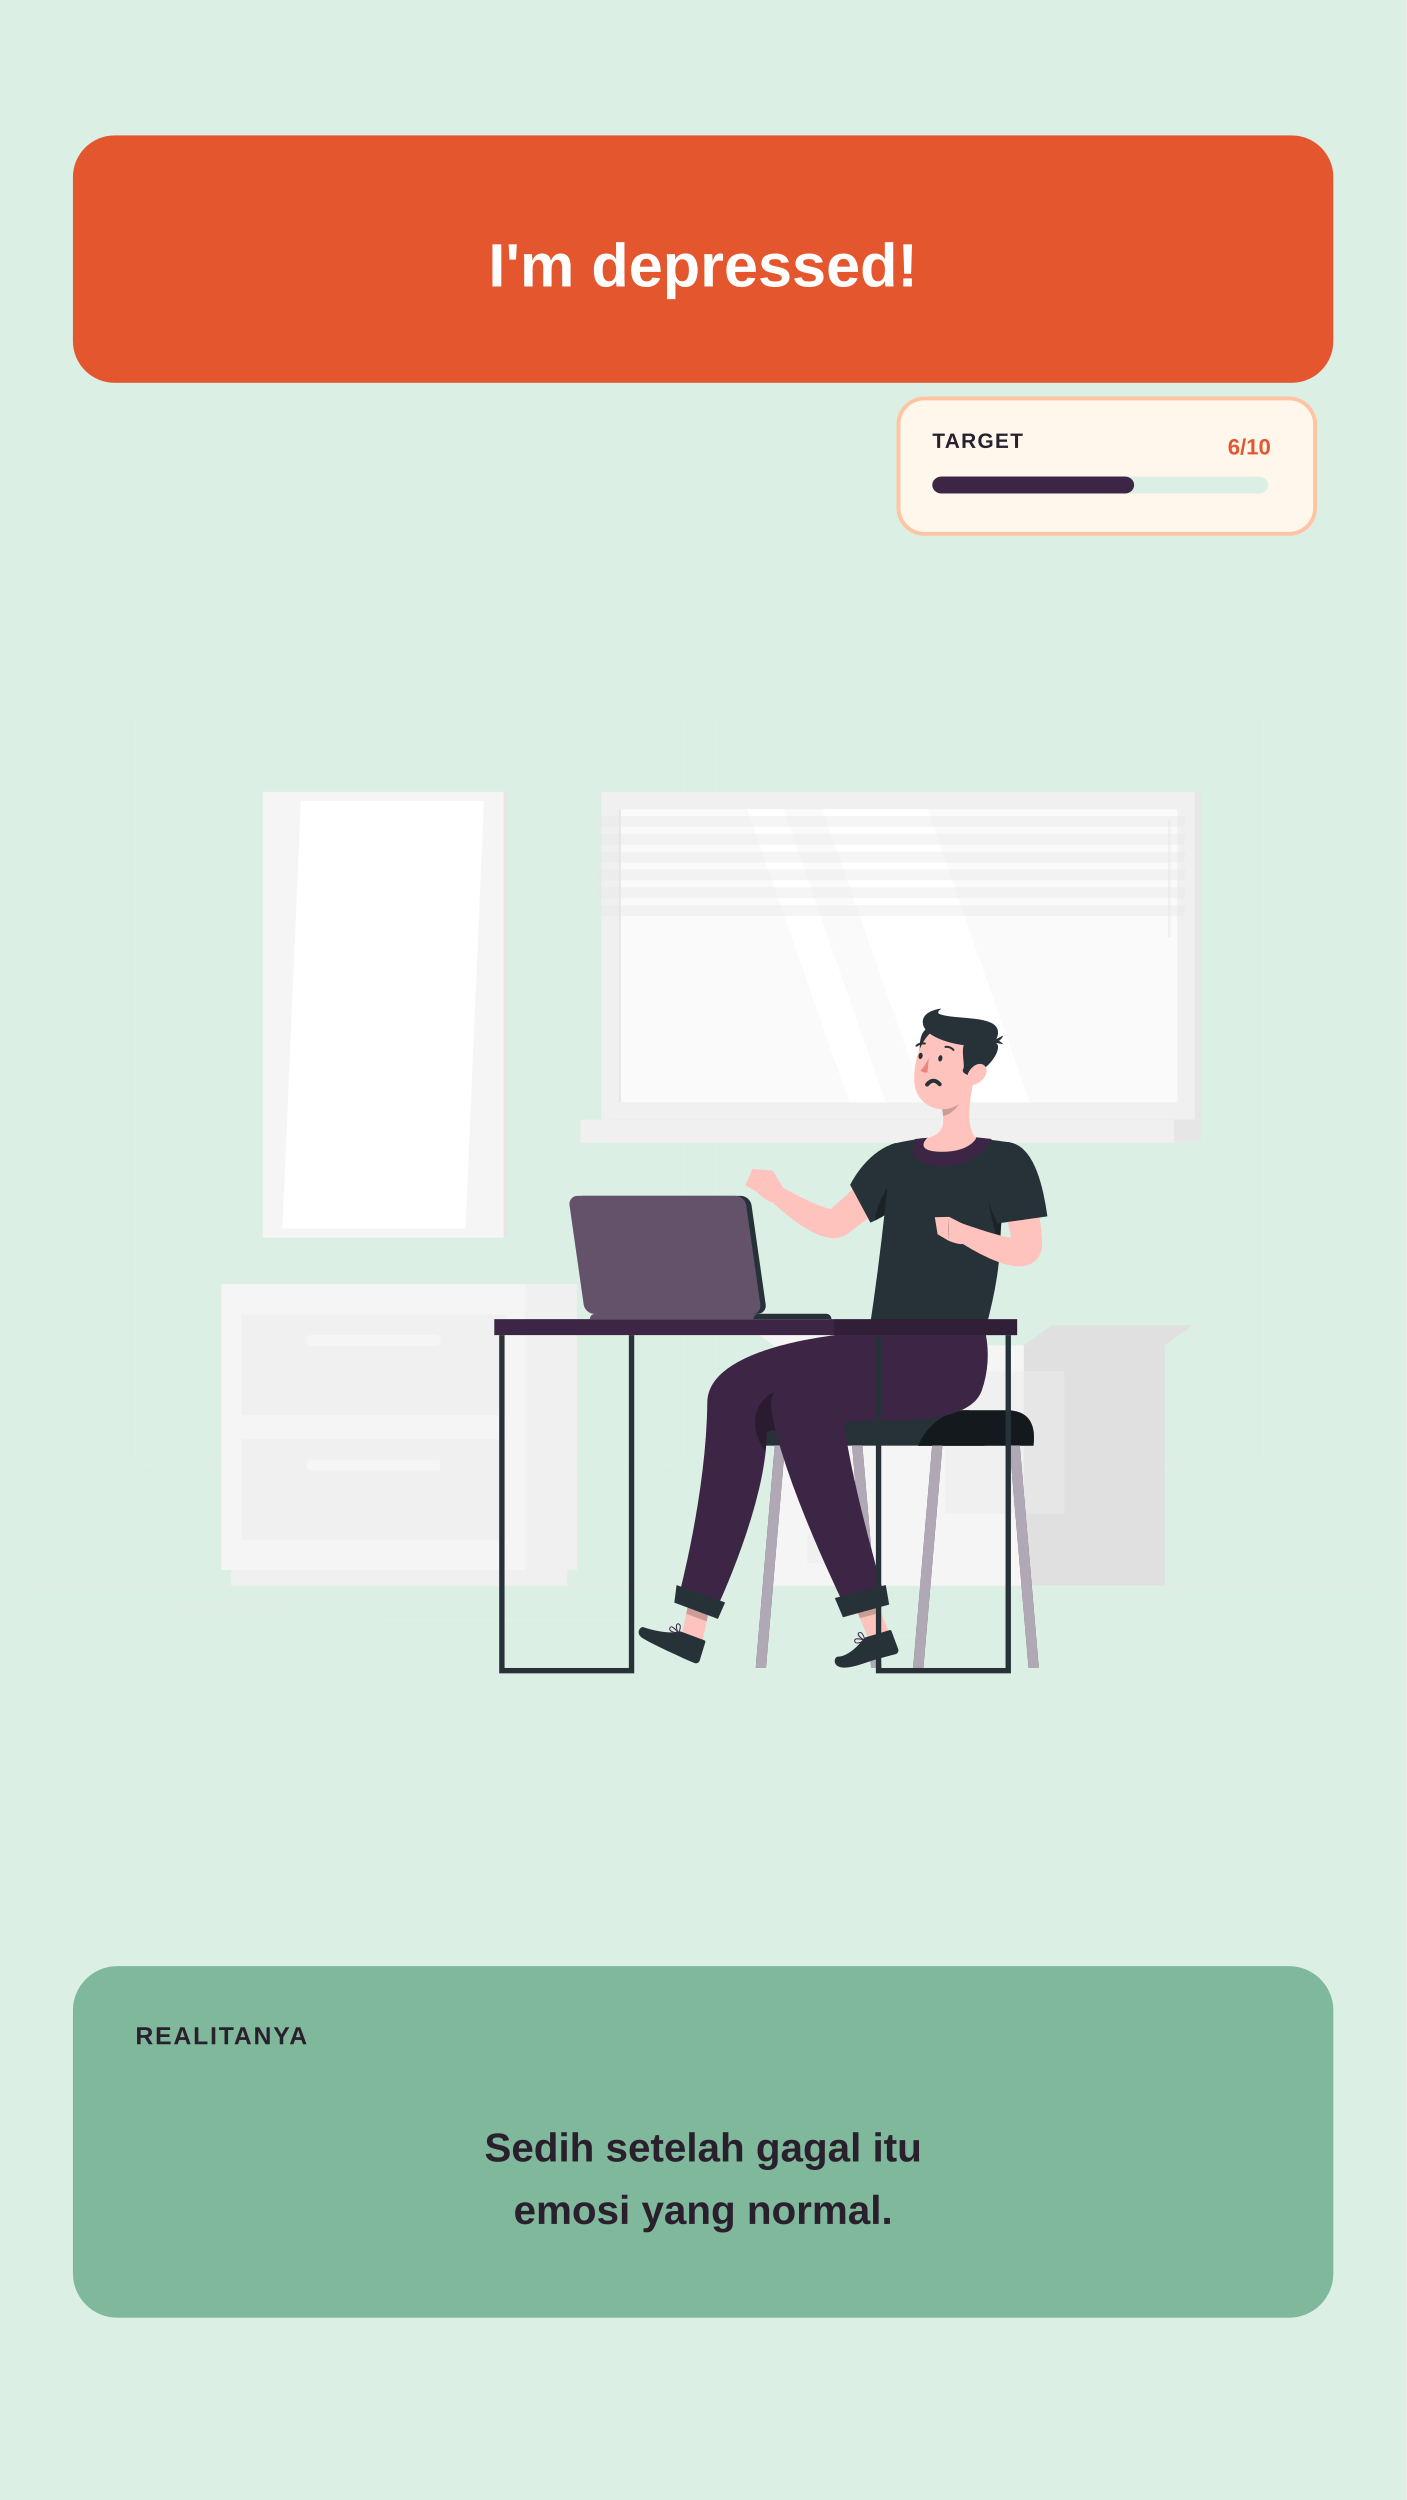
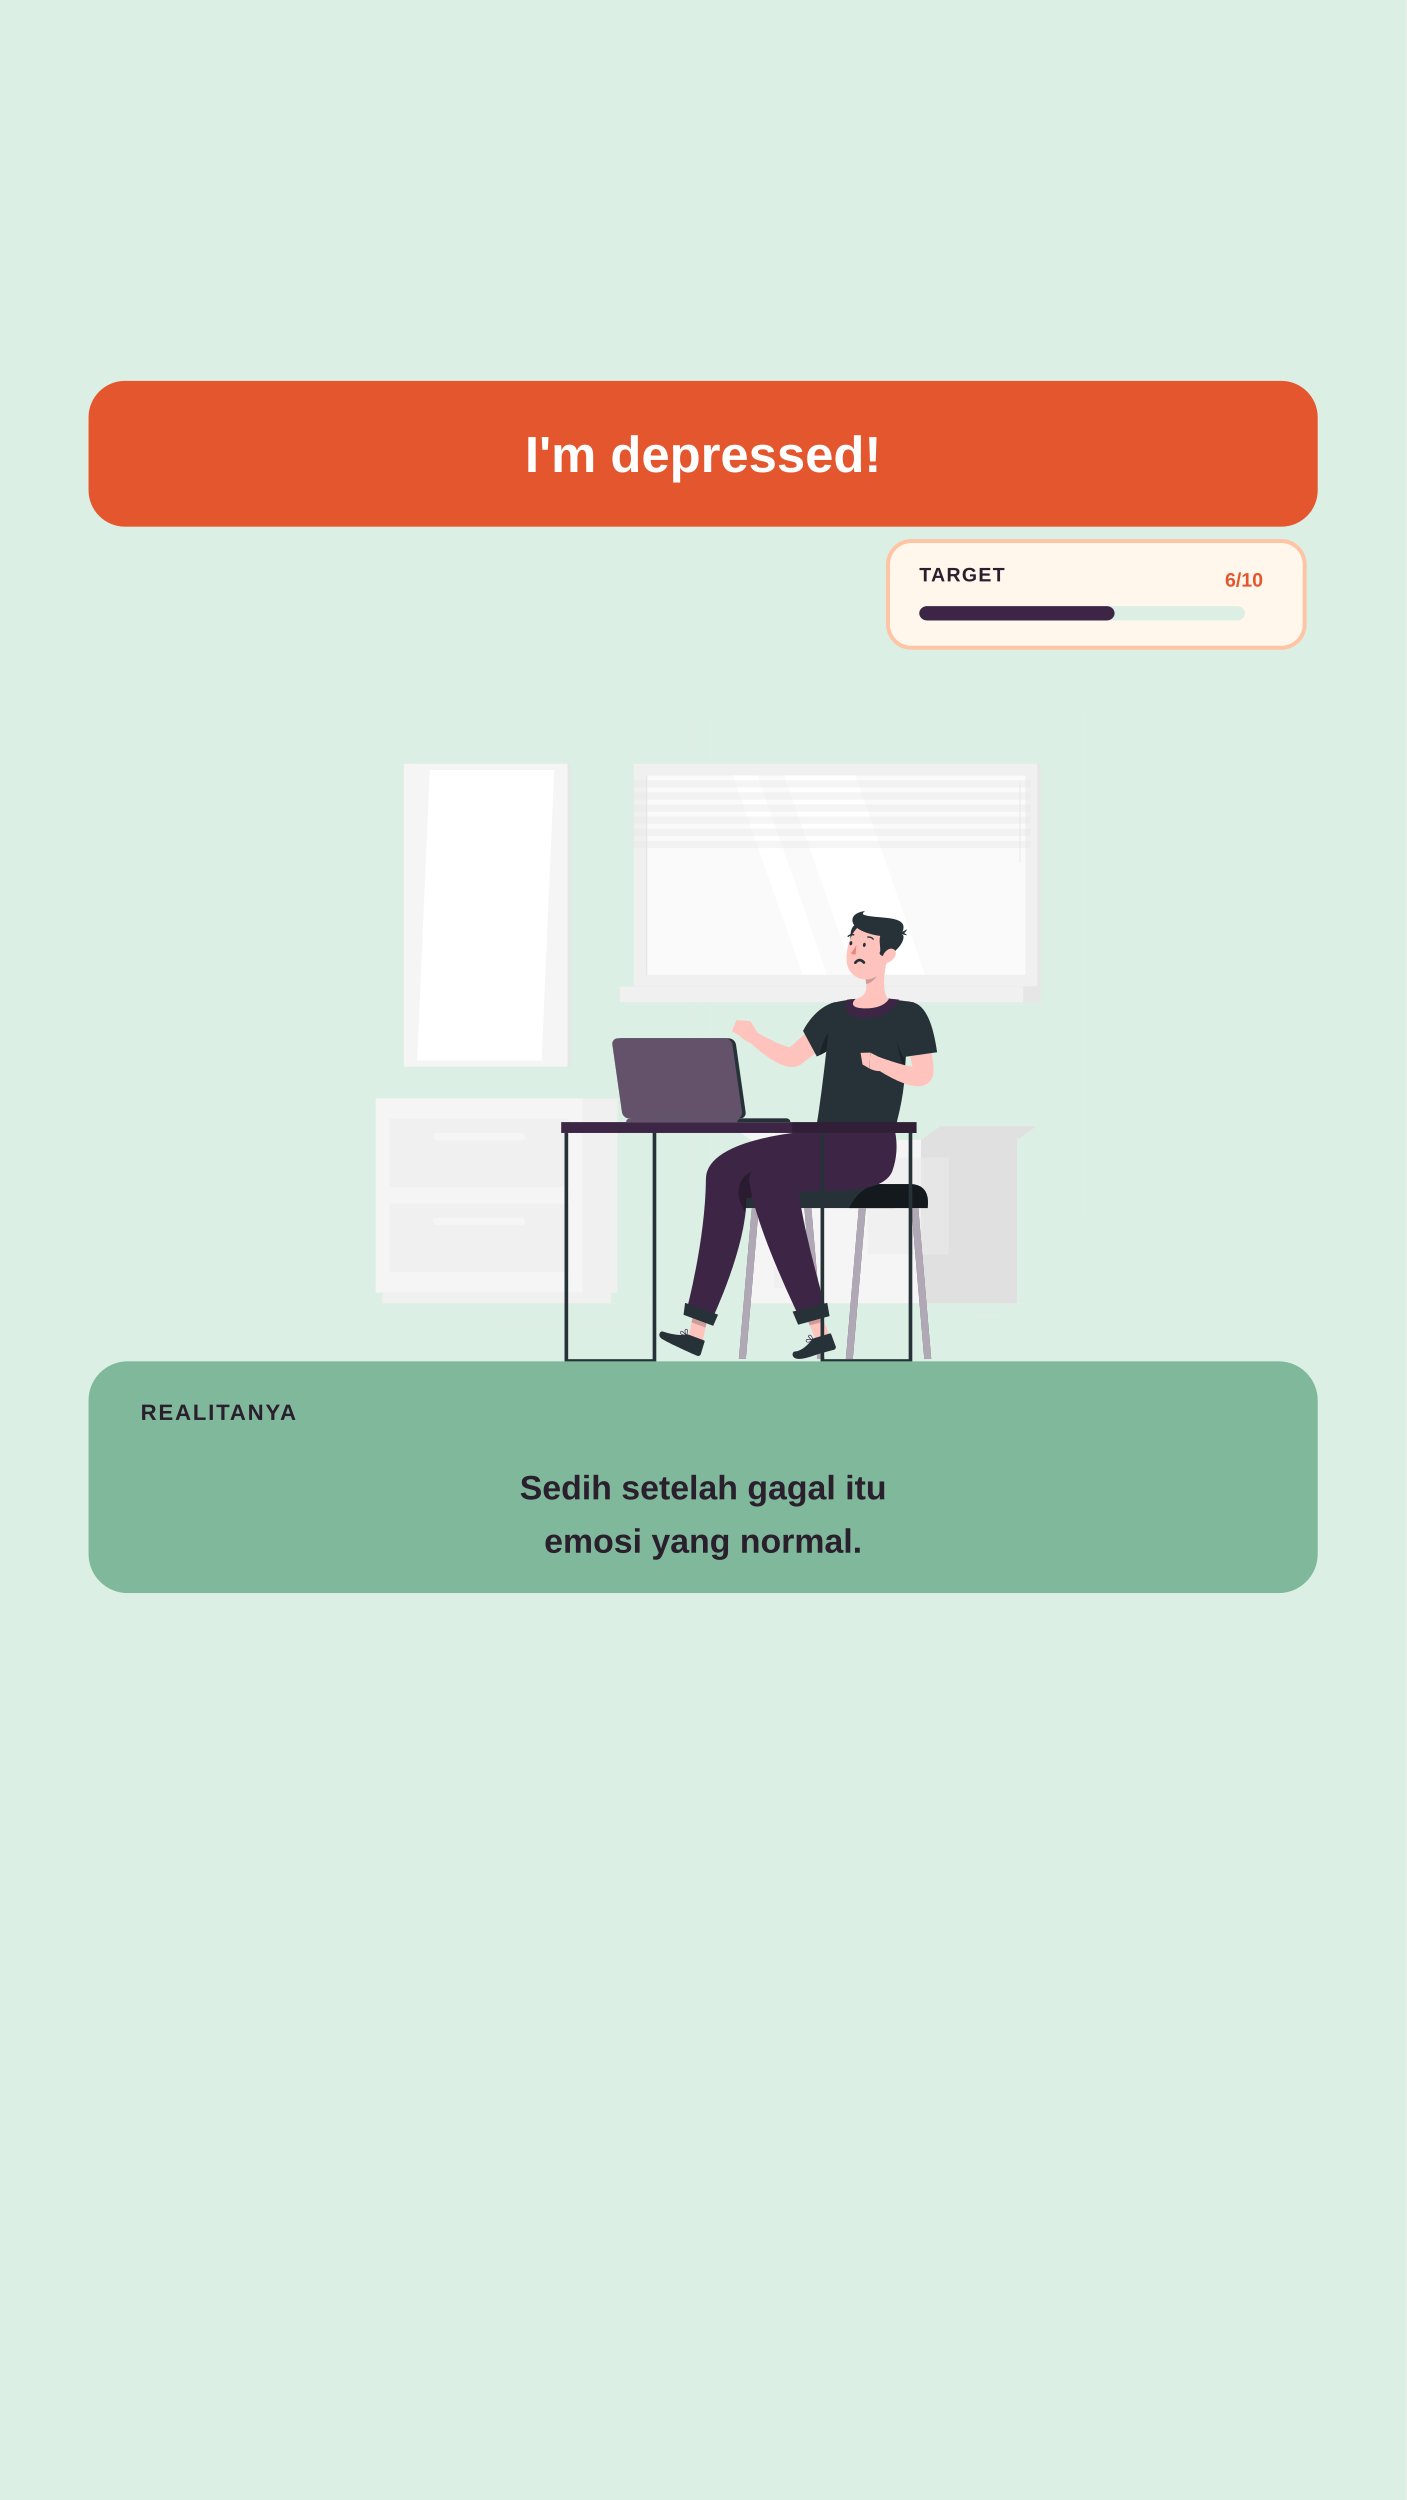
<svg xmlns="http://www.w3.org/2000/svg" width="1080" height="1920" viewBox="0 0 1080 1920" role="img" aria-labelledby="frame-title frame-desc" data-format="portrait-9x16" data-frame="03B">
  <rect x="0" y="0" width="1080" height="1920" fill="#DCEFE4" rx="0" id="scene-background" />
-   <svg x="0" y="430" width="1080" height="1030" viewBox="0 0 500 500" preserveAspectRatio="xMidYMid meet" overflow="hidden" aria-label="Co-workers · Rafiki illustration, Storyset Rafiki">
-     <g id="scoworkers-background-complete">
-       <rect y="382.4" width="500" height="0.25" style="fill:#ebebeb" />
-       <rect x="416.78" y="398.49" width="33.12" height="0.25" style="fill:#ebebeb" />
-       <rect x="322.53" y="401.21" width="8.69" height="0.25" style="fill:#ebebeb" />
-       <rect x="396.59" y="389.21" width="19.19" height="0.25" style="fill:#ebebeb" />
-       <rect x="52.46" y="390.89" width="43.19" height="0.25" style="fill:#ebebeb" />
-       <rect x="104.56" y="390.89" width="6.33" height="0.25" style="fill:#ebebeb" />
-       <rect x="131.47" y="395.11" width="93.68" height="0.25" style="fill:#ebebeb" />
-       <path d="M237,337.8H43.91a5.71,5.71,0,0,1-5.7-5.71V60.66A5.71,5.71,0,0,1,43.91,55H237a5.71,5.71,0,0,1,5.71,5.71V332.09A5.71,5.71,0,0,1,237,337.8ZM43.91,55.2a5.46,5.46,0,0,0-5.45,5.46V332.09a5.46,5.46,0,0,0,5.45,5.46H237a5.47,5.47,0,0,0,5.46-5.46V60.66A5.47,5.47,0,0,0,237,55.2Z" style="fill:#ebebeb" />
-       <path d="M453.31,337.8H260.21a5.72,5.72,0,0,1-5.71-5.71V60.66A5.72,5.72,0,0,1,260.21,55h193.1A5.71,5.71,0,0,1,459,60.66V332.09A5.71,5.71,0,0,1,453.31,337.8ZM260.21,55.2a5.47,5.47,0,0,0-5.46,5.46V332.09a5.47,5.47,0,0,0,5.46,5.46h193.1a5.47,5.47,0,0,0,5.46-5.46V60.66a5.47,5.47,0,0,0-5.46-5.46Z" style="fill:#ebebeb" />
-       <rect x="216.67" y="86.47" width="218.79" height="122.22" transform="translate(652.13 295.16) rotate(180)" style="fill:#e6e6e6" />
-       <rect x="212.03" y="86.47" width="221.26" height="122.22" transform="translate(645.32 295.16) rotate(180)" style="fill:#f0f0f0" />
-       <rect x="216.67" y="208.69" width="218.79" height="8.62" transform="translate(652.13 426) rotate(180)" style="fill:#e6e6e6" />
-       <rect x="204.3" y="208.69" width="221.26" height="8.62" transform="translate(629.86 426) rotate(180)" style="fill:#f0f0f0" />
-       <rect x="268.04" y="43.45" width="109.23" height="208.27" transform="translate(470.24 -175.08) rotate(90)" style="fill:#fafafa" />
-       <polygon points="371.68 202.19 333.55 92.96 294.52 92.96 332.65 202.19 371.68 202.19" style="fill:#fff" />
-       <path d="M423.78,140.77a.47.47,0,0,0,.47-.47V97.19a.47.47,0,0,0-.93,0V140.3A.47.47,0,0,0,423.78,140.77Z" style="fill:#f0f0f0" />
-       <polygon points="317.99 202.19 279.85 92.96 266.35 92.96 304.49 202.19 317.99 202.19" style="fill:#fff" />
-       <rect x="164.32" y="147.17" width="109.23" height="0.82" transform="translate(366.52 -71.36) rotate(90)" style="fill:#e6e6e6" />
-       <polygon points="210.49 99.51 429.28 99.51 429.88 95.49 211.09 95.49 210.49 99.51" style="fill:#e6e6e6;opacity:0.4" />
-       <polygon points="210.49 106.16 429.28 106.16 429.88 102.13 211.09 102.13 210.49 106.16" style="fill:#e6e6e6;opacity:0.4" />
-       <polygon points="210.49 112.8 429.28 112.8 429.88 108.78 211.09 108.78 210.49 112.8" style="fill:#e6e6e6;opacity:0.4" />
-       <polygon points="210.49 119.44 429.28 119.44 429.88 115.42 211.09 115.42 210.49 119.44" style="fill:#e6e6e6;opacity:0.4" />
-       <polygon points="210.49 126.09 429.28 126.09 429.88 122.06 211.09 122.06 210.49 126.09" style="fill:#e6e6e6;opacity:0.4" />
-       <polygon points="210.49 132.73 429.28 132.73 429.88 128.71 211.09 128.71 210.49 132.73" style="fill:#e6e6e6;opacity:0.4" />
-       <rect x="369.52" y="292.8" width="52.6" height="89.59" style="fill:#e0e0e0" />
-       <polygon points="422.12 292.8 369.52 292.8 380.08 285.33 432.68 285.33 422.12 292.8" style="fill:#e0e0e0" />
-       <polygon points="318.25 285.33 265.65 285.33 276.21 292.8 328.81 292.8 318.25 285.33" style="fill:#f5f5f5" />
-       <rect x="276.21" y="292.8" width="93.32" height="89.59" transform="translate(645.73 675.2) rotate(180)" style="fill:#f5f5f5" />
-       <rect x="340.16" y="302.54" width="29.36" height="53.13" transform="translate(709.69 658.2) rotate(180)" style="fill:#f0f0f0" />
-       <rect x="288.78" y="350.03" width="10.72" height="10.72" transform="translate(588.28 710.77) rotate(180)" style="fill:#f0f0f0" />
-       <rect x="288.78" y="363.3" width="10.72" height="10.72" transform="translate(588.28 737.31) rotate(180)" style="fill:#f0f0f0" />
-       <rect x="300.95" y="350.03" width="10.72" height="10.72" transform="translate(612.62 710.77) rotate(180)" style="fill:#f0f0f0" />
-       <rect x="300.95" y="363.3" width="10.72" height="10.72" transform="translate(612.62 737.31) rotate(180)" style="fill:#f0f0f0" />
-       <rect x="369.52" y="302.54" width="15.15" height="53.13" style="fill:#e6e6e6" />
-       <rect x="183.92" y="270.03" width="19.09" height="106.58" transform="translate(386.92 646.64) rotate(180)" style="fill:#f0f0f0" />
-       <rect x="74.06" y="376.61" width="125.28" height="5.79" transform="translate(273.39 759.01) rotate(180)" style="fill:#f0f0f0" />
-       <rect x="70.39" y="270.03" width="113.53" height="106.58" style="fill:#f5f5f5" />
-       <rect x="77.89" y="281.28" width="98.52" height="37.57" style="fill:#f0f0f0" />
-       <rect x="77.89" y="327.79" width="98.52" height="37.57" style="fill:#f0f0f0" />
-       <rect x="102.15" y="288.93" width="50" height="4.11" rx="1.69" transform="translate(254.31 581.97) rotate(180)" style="fill:#f5f5f5" />
-       <rect x="102.15" y="335.44" width="50" height="4.11" rx="1.69" transform="translate(254.31 675) rotate(180)" style="fill:#f5f5f5" />
-       <rect x="91.43" y="86.47" width="85.69" height="166.2" transform="translate(268.55 339.13) rotate(180)" style="fill:#e6e6e6" />
-       <rect x="85.82" y="86.47" width="89.79" height="166.2" transform="translate(261.43 339.13) rotate(180)" style="fill:#f5f5f5" />
-       <polygon points="161.41 249.23 168.29 89.91 100.02 89.91 93.15 249.23 161.41 249.23" style="fill:#fff" />
+   <g id="short-video-safe-composition" transform="translate(0.00 10.50) scale(1)">
+     <svg x="190" y="455" width="700" height="700" viewBox="0 0 500 500" preserveAspectRatio="xMidYMid meet" overflow="hidden" aria-label="Co-workers · Rafiki illustration, Storyset Rafiki">
+       <g id="scoworkers-background-complete">
+         <rect y="382.4" width="500" height="0.25" style="fill:#ebebeb" />
+         <rect x="416.78" y="398.49" width="33.12" height="0.25" style="fill:#ebebeb" />
+         <rect x="322.53" y="401.21" width="8.69" height="0.25" style="fill:#ebebeb" />
+         <rect x="396.59" y="389.21" width="19.19" height="0.25" style="fill:#ebebeb" />
+         <rect x="52.46" y="390.89" width="43.19" height="0.25" style="fill:#ebebeb" />
+         <rect x="104.56" y="390.89" width="6.33" height="0.25" style="fill:#ebebeb" />
+         <rect x="131.47" y="395.11" width="93.68" height="0.25" style="fill:#ebebeb" />
+         <path d="M237,337.8H43.91a5.71,5.71,0,0,1-5.7-5.71V60.66A5.71,5.71,0,0,1,43.91,55H237a5.71,5.71,0,0,1,5.71,5.71V332.09A5.71,5.71,0,0,1,237,337.8ZM43.91,55.2a5.46,5.46,0,0,0-5.45,5.46V332.09a5.46,5.46,0,0,0,5.45,5.46H237a5.47,5.47,0,0,0,5.46-5.46V60.66A5.47,5.47,0,0,0,237,55.2Z" style="fill:#ebebeb" />
+         <path d="M453.31,337.8H260.21a5.72,5.72,0,0,1-5.71-5.71V60.66A5.72,5.72,0,0,1,260.21,55h193.1A5.71,5.71,0,0,1,459,60.66V332.09A5.71,5.71,0,0,1,453.31,337.8ZM260.21,55.2a5.47,5.47,0,0,0-5.46,5.46V332.09a5.47,5.47,0,0,0,5.46,5.46h193.1a5.47,5.47,0,0,0,5.46-5.46V60.66a5.47,5.47,0,0,0-5.46-5.46Z" style="fill:#ebebeb" />
+         <rect x="216.67" y="86.47" width="218.79" height="122.22" transform="translate(652.13 295.16) rotate(180)" style="fill:#e6e6e6" />
+         <rect x="212.03" y="86.47" width="221.26" height="122.22" transform="translate(645.32 295.16) rotate(180)" style="fill:#f0f0f0" />
+         <rect x="216.67" y="208.69" width="218.79" height="8.62" transform="translate(652.13 426) rotate(180)" style="fill:#e6e6e6" />
+         <rect x="204.3" y="208.69" width="221.26" height="8.62" transform="translate(629.86 426) rotate(180)" style="fill:#f0f0f0" />
+         <rect x="268.04" y="43.45" width="109.23" height="208.27" transform="translate(470.24 -175.08) rotate(90)" style="fill:#fafafa" />
+         <polygon points="371.68 202.19 333.55 92.96 294.52 92.96 332.65 202.19 371.68 202.19" style="fill:#fff" />
+         <path d="M423.78,140.77a.47.47,0,0,0,.47-.47V97.19a.47.47,0,0,0-.93,0V140.3A.47.47,0,0,0,423.78,140.77Z" style="fill:#f0f0f0" />
+         <polygon points="317.99 202.19 279.85 92.96 266.35 92.96 304.49 202.19 317.99 202.19" style="fill:#fff" />
+         <rect x="164.32" y="147.17" width="109.23" height="0.82" transform="translate(366.52 -71.36) rotate(90)" style="fill:#e6e6e6" />
+         <polygon points="210.49 99.51 429.28 99.51 429.88 95.49 211.09 95.49 210.49 99.51" style="fill:#e6e6e6;opacity:0.4" />
+         <polygon points="210.49 106.16 429.28 106.16 429.88 102.13 211.09 102.13 210.49 106.16" style="fill:#e6e6e6;opacity:0.4" />
+         <polygon points="210.49 112.8 429.28 112.8 429.88 108.78 211.09 108.78 210.49 112.8" style="fill:#e6e6e6;opacity:0.4" />
+         <polygon points="210.49 119.44 429.28 119.44 429.88 115.42 211.09 115.42 210.49 119.44" style="fill:#e6e6e6;opacity:0.4" />
+         <polygon points="210.49 126.09 429.28 126.09 429.88 122.06 211.09 122.06 210.49 126.09" style="fill:#e6e6e6;opacity:0.4" />
+         <polygon points="210.49 132.73 429.28 132.73 429.88 128.71 211.09 128.71 210.49 132.73" style="fill:#e6e6e6;opacity:0.4" />
+         <rect x="369.52" y="292.8" width="52.6" height="89.59" style="fill:#e0e0e0" />
+         <polygon points="422.12 292.8 369.52 292.8 380.08 285.33 432.68 285.33 422.12 292.8" style="fill:#e0e0e0" />
+         <polygon points="318.25 285.33 265.65 285.33 276.21 292.8 328.81 292.8 318.25 285.33" style="fill:#f5f5f5" />
+         <rect x="276.21" y="292.8" width="93.32" height="89.59" transform="translate(645.73 675.2) rotate(180)" style="fill:#f5f5f5" />
+         <rect x="340.16" y="302.54" width="29.36" height="53.13" transform="translate(709.69 658.2) rotate(180)" style="fill:#f0f0f0" />
+         <rect x="288.78" y="350.03" width="10.72" height="10.72" transform="translate(588.28 710.77) rotate(180)" style="fill:#f0f0f0" />
+         <rect x="288.78" y="363.3" width="10.72" height="10.72" transform="translate(588.28 737.31) rotate(180)" style="fill:#f0f0f0" />
+         <rect x="300.95" y="350.03" width="10.72" height="10.72" transform="translate(612.62 710.77) rotate(180)" style="fill:#f0f0f0" />
+         <rect x="300.95" y="363.3" width="10.72" height="10.72" transform="translate(612.62 737.31) rotate(180)" style="fill:#f0f0f0" />
+         <rect x="369.52" y="302.54" width="15.15" height="53.13" style="fill:#e6e6e6" />
+         <rect x="183.92" y="270.03" width="19.09" height="106.58" transform="translate(386.92 646.64) rotate(180)" style="fill:#f0f0f0" />
+         <rect x="74.06" y="376.61" width="125.28" height="5.79" transform="translate(273.39 759.01) rotate(180)" style="fill:#f0f0f0" />
+         <rect x="70.39" y="270.03" width="113.53" height="106.58" style="fill:#f5f5f5" />
+         <rect x="77.89" y="281.28" width="98.52" height="37.57" style="fill:#f0f0f0" />
+         <rect x="77.89" y="327.79" width="98.52" height="37.57" style="fill:#f0f0f0" />
+         <rect x="102.15" y="288.93" width="50" height="4.11" rx="1.69" transform="translate(254.31 581.97) rotate(180)" style="fill:#f5f5f5" />
+         <rect x="102.15" y="335.44" width="50" height="4.11" rx="1.69" transform="translate(254.31 675) rotate(180)" style="fill:#f5f5f5" />
+         <rect x="91.43" y="86.47" width="85.69" height="166.2" transform="translate(268.55 339.13) rotate(180)" style="fill:#e6e6e6" />
+         <rect x="85.82" y="86.47" width="89.79" height="166.2" transform="translate(261.43 339.13) rotate(180)" style="fill:#f5f5f5" />
+         <polygon points="161.41 249.23 168.29 89.91 100.02 89.91 93.15 249.23 161.41 249.23" style="fill:#fff" />
+       </g>
+       <g id="scoworkers-character-2">
+         <path d="M355,330.22H265.85c3.75-8.16,10.57-13.16,17.94-13.16H349Z" style="fill:#263238" />
+         <polygon points="312.62 412.97 316.45 412.97 309.37 330.21 305.54 330.21 312.62 412.97" style="fill:#3D2645" />
+         <polygon points="312.62 412.97 316.45 412.97 309.37 330.21 305.54 330.21 312.62 412.97" style="fill:#fff;opacity:0.6" />
+         <polygon points="273.44 412.97 269.61 412.97 276.69 330.21 280.52 330.21 273.44 412.97" style="fill:#3D2645" />
+         <polygon points="273.44 412.97 269.61 412.97 276.69 330.21 280.52 330.21 273.44 412.97" style="fill:#fff;opacity:0.6" />
+         <path d="M373.15,330.22H330.09c3.75-8.16,10.56-13.16,17.93-13.16h15.24c7.37,0,11,4.25,9.89,13.16Z" style="fill:#263238" />
+         <path d="M373.15,330.22H330.09c3.75-8.16,10.56-13.16,17.93-13.16h15.24c7.37,0,11,4.25,9.89,13.16Z" style="opacity:0.5" />
+         <polygon points="371.31 412.97 375.14 412.97 368.06 330.21 364.23 330.21 371.31 412.97" style="fill:#3D2645" />
+         <polygon points="371.31 412.97 375.14 412.97 368.06 330.21 364.23 330.21 371.31 412.97" style="fill:#fff;opacity:0.6" />
+         <polygon points="332.13 412.97 328.3 412.97 335.38 330.21 339.21 330.21 332.13 412.97" style="fill:#3D2645" />
+         <polygon points="332.13 412.97 328.3 412.97 335.38 330.21 339.21 330.21 332.13 412.97" style="fill:#fff;opacity:0.6" />
+         <polygon points="249.41 404.77 241.78 401.92 245.71 383.31 253.33 386.16 249.41 404.77" style="fill:#ffc3bd" />
+         <path d="M241.88,399.59l8.55,3.19a.58.58,0,0,1,.38.73l-2.11,6.92a1.44,1.44,0,0,1-1.84.86c-3-1.16-4.15-1.79-7.8-3.46-2.25-1-8.68-4-11.58-5.79s-1-4.62.35-4.11c3.29,1.19,9.78,2.52,12.56,1.64A2.3,2.3,0,0,1,241.88,399.59Z" style="fill:#263238" />
+         <polygon points="253.33 386.16 245.7 383.32 243.69 392.91 251.31 395.76 253.33 386.16" style="opacity:0.2" />
+         <path d="M311.69,287.77s-59.95,3.05-60.14,26.36c-.28,33.51-10.61,72.05-10.61,72.05l14.15,4.64s18.78-39.63,18.6-65.79c16.44-4.64,59.14-1.62,64.17-15.24a44.79,44.79,0,0,0,1.89-22Z" style="fill:#3D2645" />
+         <path d="M280.86,309.17s1.5,6.73,2.55,14.11a66.18,66.18,0,0,0-9.73,1.75,67.06,67.06,0,0,1-.41,7.61C263.49,318.06,274,309.17,280.86,309.17Z" style="opacity:0.3" />
+         <polygon points="255.52 394.82 239.26 388.76 240.1 382.2 258.19 388.69 255.52 394.82" style="fill:#263238" />
+         <path d="M238.68,399.91a10.65,10.65,0,0,0,2.13.48.18.18,0,0,0,.19-.09.17.17,0,0,0,0-.2c-.18-.26-1.78-2.54-2.85-2.52a.68.68,0,0,0-.6.35,1,1,0,0,0-.14,1A2.21,2.21,0,0,0,238.68,399.91Zm1.74,0c-1.46-.23-2.45-.65-2.67-1.14a.66.66,0,0,1,.11-.68.3.3,0,0,1,.28-.17C238.72,398,239.75,399.06,240.42,400Z" style="fill:#3D2645" />
+         <path d="M240.77,400.38a.14.14,0,0,0,.09,0,.21.21,0,0,0,.15-.11c0-.09,1-2.21.54-3.24a1,1,0,0,0-.66-.53.73.73,0,0,0-.85.3c-.48.76.06,2.78.65,3.51A.16.16,0,0,0,240.77,400.38Zm.11-3.47a.51.51,0,0,1,.32.29c.3.62-.11,1.89-.4,2.61-.45-.81-.76-2.3-.44-2.8a.35.35,0,0,1,.44-.13Z" style="fill:#3D2645" />
+         <path d="M331.16,226c-2.09,2.44-4.19,4.63-6.35,6.89s-4.37,4.4-6.66,6.51-4.62,4.19-7,6.19-4.92,3.94-7.52,5.8l-.44.31-.19.1a8.91,8.91,0,0,1-4.14,1.06,11.76,11.76,0,0,1-2.91-.32,21.7,21.7,0,0,1-4.21-1.48,44.58,44.58,0,0,1-6.53-3.85c-2-1.39-3.87-2.86-5.67-4.39S276,239.72,274.3,238l3.75-4.82,5.9,3.14c2,1,3.93,2,5.88,2.91a44.87,44.87,0,0,0,5.69,2.27,10.12,10.12,0,0,0,2.33.5c.28,0,.49,0,.48,0s-.3-.07-.86.21l-.62.41c2.2-1.84,4.36-3.79,6.5-5.77s4.24-4.06,6.33-6.15,4.15-4.22,6.19-6.36,4.1-4.34,6.05-6.42Z" style="fill:#ffc3bd" />
+         <path d="M280.43,235.08l-4.47-7.4L270,235.63s3.73,4.56,8.13,4Z" style="fill:#ffc3bd" />
+         <polygon points="268.34 227.09 265.77 233.16 270.04 235.63 275.96 227.68 268.34 227.09" style="fill:#ffc3bd" />
+         <path d="M320.32,217.87C310.19,221.61,304.81,233,304.81,233l7.56,14.07c7.25-3.05,16.8-10.43,19.56-15.11C336.17,224.8,328.23,215,320.32,217.87Z" style="fill:#263238" />
+         <path d="M321.09,231.91c1.3-.69-.16,6-1.48,11.26a52.36,52.36,0,0,1-5.61,3.2C314.47,241.34,317.79,233.66,321.09,231.91Z" style="opacity:0.3" />
+         <polygon points="319.83 401.05 311.86 402.69 304.43 385 312.39 383.36 319.83 401.05" style="fill:#ffc3bd" />
+         <path d="M310.76,401.62,319.5,399a.57.57,0,0,1,.73.35l2.52,6.79a1.44,1.44,0,0,1-.94,1.8c-3.06.87-4.57,1.13-8.41,2.29-2.37.72-8.66,3.34-12,2.64s-2.55-4-1.07-4c3.5,0,7.56-4,9.23-6.36A2.34,2.34,0,0,1,310.76,401.62Z" style="fill:#263238" />
+         <path d="M308.41,403.82a10.24,10.24,0,0,0,2-.91.19.19,0,0,0,.09-.18.18.18,0,0,0-.13-.16c-.3-.1-3-.94-3.8-.28a.71.71,0,0,0-.26.64,1.05,1.05,0,0,0,.52.92A2.24,2.24,0,0,0,308.41,403.82Zm1.41-1c-1.31.7-2.35,1-2.82.71a.66.66,0,0,1-.32-.61.29.29,0,0,1,.12-.31C307.25,402.23,308.74,402.5,309.82,402.8Z" style="fill:#3D2645" />
+         <path d="M310.36,402.93a.18.18,0,0,0,.07-.05.18.18,0,0,0,.06-.17c0-.1-.53-2.39-1.54-2.91a.94.94,0,0,0-.85,0,.73.73,0,0,0-.49.75c.08.9,1.73,2.17,2.65,2.4Zm-2-2.84a.57.57,0,0,1,.44.05c.6.3,1.05,1.57,1.26,2.31-.85-.36-2-1.36-2.05-2,0-.11,0-.25.27-.36Z" style="fill:#3D2645" />
+         <polygon points="312.39 383.36 304.43 385 308.44 394.53 316.23 392.48 312.39 383.36" style="opacity:0.2" />
+         <path d="M332,287.83S273.2,298,275.33,315.57C278.4,340.92,304,392.72,304,392.72l14.53-3.3s-12.91-42.9-16.18-68.85c15.11,0,46.46,2.84,51.49-10.78a40.09,40.09,0,0,0,1.43-21.61Z" style="fill:#3D2645" />
+         <polygon points="319.36 389.46 302.12 394.2 299.08 387.02 318.1 382.19 319.36 389.46" style="fill:#263238" />
+         <path d="M311.74,288.18h43.48c.31-3.88,4.81-16.51,5.48-32.6A206.39,206.39,0,0,1,365,220.12l.6-2.62s-2.2-.45-5.36-.92c-2.62-.38-5.91-.77-9.13-.93a162.64,162.64,0,0,0-18.48,0c-2.84.27-5.62.74-7.83,1.17-2.83.57-4.5,1.05-4.5,1.05S316.45,259.67,311.74,288.18Z" style="fill:#263238" />
+         <path d="M360.7,255.59A206.38,206.38,0,0,1,365,220.12c-2.9-.25-7.87,0-8.7,4.73C355.44,229.89,355.37,241.67,360.7,255.59Z" style="opacity:0.3" />
+         <path d="M368.61,223.59c1.11,2.5,2,4.85,2.85,7.31s1.64,4.92,2.31,7.45,1.3,5.09,1.75,7.75a48,48,0,0,1,.84,8.33v.9l0,.58a9,9,0,0,1-.18,1.27,8.07,8.07,0,0,1-.45,1.43,7.58,7.58,0,0,1-1.93,2.71,7.81,7.81,0,0,1-2.47,1.48,10.07,10.07,0,0,1-3.72.6,17.05,17.05,0,0,1-2.66-.27,27.21,27.21,0,0,1-4.31-1.17c-1.32-.47-2.57-1-3.79-1.51a82.6,82.6,0,0,1-13.49-7.75l2.85-5.4c4.59,1.55,9.27,3.18,13.78,4.36a32.63,32.63,0,0,0,6.31,1.18,5.35,5.35,0,0,0,1,0c.22,0,.35-.14-.06,0a2.47,2.47,0,0,0-.88.51,3.48,3.48,0,0,0-.88,1.19,2.43,2.43,0,0,0-.18.54,1.46,1.46,0,0,0-.07.34.52.52,0,0,0,0,.11v-.11l-.05-.39a49.81,49.81,0,0,0-1.21-6.44c-.55-2.21-1.22-4.47-1.93-6.71s-1.5-4.51-2.3-6.76-1.68-4.54-2.48-6.64Z" style="fill:#ffc3bd" />
+         <path d="M365.62,217.5c-7.91-2.5-13,3.82-10.79,14.8s5,15.06,5,15.06l18.52-2.62C376.84,234,373.73,220.06,365.62,217.5Z" style="fill:#263238" />
+         <path d="M351.44,215.58l.4-.31,5.72.61s-2.33,6.08-10.62,9-18.34.51-18.58-4,.72-5,.72-5l4.73-.44.3.51Z" style="fill:#3D2645" />
+         <path d="M350.73,194.93l-4.94,4.1-6.74,5.59a21.92,21.92,0,0,1,.43,2.72c.36,3.65-.58,7-6,8.25,0,0-5.29,4.94,5.28,5.08s13-5,13-5C347.81,211.73,349.36,200.88,350.73,194.93Z" style="fill:#ffc3bd" />
+         <path d="M339.05,204.62a21.92,21.92,0,0,1,.43,2.72c2.51-.5,5.87-3.18,6.22-5.75a12.11,12.11,0,0,0,.09-2.56Z" style="opacity:0.2" />
+         <path d="M334.2,188.06c-.82.55-2.75-1.72-3.35-3.39-.14-2-.89-10.14,4.33-10.38,4.19-.19,8.68,1.7,8.53,3.68C343.51,180.37,340.9,183.63,334.2,188.06Z" style="fill:#263238" />
+         <path d="M352.77,186.36c-1.72,7.91-2.32,12.61-7,16.22a10.53,10.53,0,0,1-17-7.58c-.61-7.36,2.3-19.05,10.62-21.29A10.64,10.64,0,0,1,352.77,186.36Z" style="fill:#ffc3bd" />
+         <path d="M351.2,192.33c-.83.53-5.08-.72-4.33-2.33,1.33-1.53-2.31-10.2,2.78-11.39,4.08-1,10.13.62,10.28,2.6C360.15,184.22,357.09,188.56,351.2,192.33Z" style="fill:#263238" />
+         <path d="M349.7,181.13c-4.57,0-16.67-2.64-17.73-8-1-5.2,6.93-5.87,6.93-5.87s-2.39,1.44-.66,2.09c6,2.25,21.68.14,21.69,6.78C359.93,179.77,357.23,181.13,349.7,181.13Z" style="fill:#263238" />
+         <path d="M357.21,179.93c.12-.29,2.13-2.21,4.7.65A27.53,27.53,0,0,0,357.21,179.93Z" style="fill:#263238" />
+         <path d="M357.65,179.26c.19.24,2.68,1.49,4.3-2A28,28,0,0,1,357.65,179.26Z" style="fill:#263238" />
+         <path d="M355.2,192.34a7.22,7.22,0,0,1-3.94,3.26c-2.16.7-3.33-1.67-2.63-3.79.64-1.9,2.75-4.13,4.87-3.9S356.27,190.44,355.2,192.34Z" style="fill:#ffc3bd" />
+         <path d="M339.2,185.92c-.1.65-.52,1.13-.95,1.08s-.69-.62-.59-1.26.53-1.14.95-1.09S339.3,185.27,339.2,185.92Z" style="fill:#263238" />
+         <path d="M331.84,185c-.1.65-.52,1.14-.95,1.09s-.69-.62-.59-1.27.53-1.13.95-1.08S331.94,184.4,331.84,185Z" style="fill:#263238" />
+         <path d="M334.11,185.83a20.85,20.85,0,0,1-3.07,4.62,3.18,3.18,0,0,0,2.62.64Z" style="fill:#ed847e" />
+         <path d="M333.5,195.6 Q335.8,192.8 338.2,195.5" style="fill:none;stroke:#263238;stroke-width:1.5;stroke-linecap:round" />
+         <path d="M343.41,183.07a.56.56,0,0,0,.17-.09.38.38,0,0,0,0-.54,3.69,3.69,0,0,0-3.23-1.28.39.39,0,1,0,.13.76,2.93,2.93,0,0,1,2.53,1A.37.37,0,0,0,343.41,183.07Z" style="fill:#263238" />
+         <path d="M329.45,181.49a.38.38,0,0,0,.35-.07,3.24,3.24,0,0,1,2.74-.75.38.38,0,1,0,.21-.74h0a4,4,0,0,0-3.44.9.37.37,0,0,0-.05.54A.39.39,0,0,0,329.45,181.49Z" style="fill:#263238" />
+         <path d="M348.38,248.35l-6.68-3.43-.41,8.78s6.62,3.27,8-.28Z" style="fill:#ffc3bd" />
+         <polygon points="336.37 245.06 337.42 251.43 341.29 253.7 341.7 244.93 336.37 245.06" style="fill:#ffc3bd" />
+       </g>
+       <g id="scoworkers-Desk">
+         <rect x="172.13" y="283.07" width="171.06" height="5.95" transform="translate(515.33 572.08) rotate(180)" style="fill:#3D2645" />
+         <rect x="343.19" y="283.07" width="23.88" height="5.95" style="fill:#3D2645" />
+         <rect x="298.89" y="283.07" width="68.19" height="5.95" style="opacity:0.2" />
+         <polygon points="364.75 415.11 314.41 415.11 314.41 289.01 316.41 289.01 316.41 413.11 362.75 413.11 362.75 289.01 364.75 289.01 364.75 415.11" style="fill:#263238" />
+         <polygon points="224.31 415.11 173.97 415.11 173.97 289.01 175.97 289.01 175.97 413.11 222.31 413.11 222.31 289.01 224.31 289.01 224.31 415.11" style="fill:#263238" />
+         <path d="M209.77,281.09h86a2,2,0,0,1,2,2h-90A2,2,0,0,1,209.77,281.09Z" style="fill:#3D2645" />
+         <path d="M209.77,281.09h86a2,2,0,0,1,2,2h-90A2,2,0,0,1,209.77,281.09Z" style="fill:#fff;opacity:0.2" />
+         <path d="M270.71,281.09h25.11a2,2,0,0,1,2,2H268.74A2,2,0,0,1,270.71,281.09Z" style="fill:#263238" />
+         <path d="M205.22,237.09h58.83a4.19,4.19,0,0,1,4,3.5l5.27,37a3,3,0,0,1-3,3.5H211.48a4.18,4.18,0,0,1-4-3.5l-5.27-37A3,3,0,0,1,205.22,237.09Z" style="fill:#263238" />
+         <path d="M203.22,237.09h58.83a4.19,4.19,0,0,1,4,3.5l5.27,37a3,3,0,0,1-3,3.5H209.48a4.18,4.18,0,0,1-4-3.5l-5.27-37A3,3,0,0,1,203.22,237.09Z" style="fill:#3D2645" />
+         <path d="M203.22,237.09h58.83a4.19,4.19,0,0,1,4,3.5l5.27,37a3,3,0,0,1-3,3.5H209.48a4.18,4.18,0,0,1-4-3.5l-5.27-37A3,3,0,0,1,203.22,237.09Z" style="fill:#fff;opacity:0.2" />
+       </g>
+     </svg>
+     <g id="missed-target-prop">
+       <rect x="682" y="405" width="320" height="82" fill="#FFF6EC" rx="18" stroke="#FFC4A3" stroke-width="3" />
+       <text x="706" y="436" fill="#2A1F2D" font-family="Arial, Helvetica, sans-serif" font-size="15" font-weight="700" text-anchor="start" letter-spacing="1.0">
+         <tspan x="706" dy="0">TARGET</tspan>
+       </text>
+       <rect x="706" y="455" width="250" height="11" fill="#DCEFE4" rx="6" />
+       <rect x="706" y="455" width="150" height="11" fill="#3D2645" rx="6" />
+       <text x="970" y="440" fill="#E4572E" font-family="Arial, Helvetica, sans-serif" font-size="15" font-weight="700" text-anchor="end" letter-spacing="0">
+         <tspan x="970" dy="0">6/10</tspan>
+       </text>
    </g>
-     <g id="scoworkers-character-2">
-       <path d="M355,330.22H265.85c3.75-8.16,10.57-13.16,17.94-13.16H349Z" style="fill:#263238" />
-       <polygon points="312.62 412.97 316.45 412.97 309.37 330.21 305.54 330.21 312.62 412.97" style="fill:#3D2645" />
-       <polygon points="312.62 412.97 316.45 412.97 309.37 330.21 305.54 330.21 312.62 412.97" style="fill:#fff;opacity:0.6" />
-       <polygon points="273.44 412.97 269.61 412.97 276.69 330.21 280.52 330.21 273.44 412.97" style="fill:#3D2645" />
-       <polygon points="273.44 412.97 269.61 412.97 276.69 330.21 280.52 330.21 273.44 412.97" style="fill:#fff;opacity:0.6" />
-       <path d="M373.15,330.22H330.09c3.75-8.16,10.56-13.16,17.93-13.16h15.24c7.37,0,11,4.25,9.89,13.16Z" style="fill:#263238" />
-       <path d="M373.15,330.22H330.09c3.75-8.16,10.56-13.16,17.93-13.16h15.24c7.37,0,11,4.25,9.89,13.16Z" style="opacity:0.5" />
-       <polygon points="371.31 412.97 375.14 412.97 368.06 330.21 364.23 330.21 371.31 412.97" style="fill:#3D2645" />
-       <polygon points="371.31 412.97 375.14 412.97 368.06 330.21 364.23 330.21 371.31 412.97" style="fill:#fff;opacity:0.6" />
-       <polygon points="332.13 412.97 328.3 412.97 335.38 330.21 339.21 330.21 332.13 412.97" style="fill:#3D2645" />
-       <polygon points="332.13 412.97 328.3 412.97 335.38 330.21 339.21 330.21 332.13 412.97" style="fill:#fff;opacity:0.6" />
-       <polygon points="249.41 404.77 241.78 401.92 245.71 383.31 253.33 386.16 249.41 404.77" style="fill:#ffc3bd" />
-       <path d="M241.88,399.59l8.55,3.19a.58.58,0,0,1,.38.73l-2.11,6.92a1.44,1.44,0,0,1-1.84.86c-3-1.16-4.15-1.79-7.8-3.46-2.25-1-8.68-4-11.58-5.79s-1-4.62.35-4.11c3.29,1.19,9.78,2.52,12.56,1.64A2.3,2.3,0,0,1,241.88,399.59Z" style="fill:#263238" />
-       <polygon points="253.33 386.16 245.7 383.32 243.69 392.91 251.31 395.76 253.33 386.16" style="opacity:0.2" />
-       <path d="M311.69,287.77s-59.95,3.05-60.14,26.36c-.28,33.51-10.61,72.05-10.61,72.05l14.15,4.64s18.78-39.63,18.6-65.79c16.44-4.64,59.14-1.62,64.17-15.24a44.79,44.79,0,0,0,1.89-22Z" style="fill:#3D2645" />
-       <path d="M280.86,309.17s1.5,6.73,2.55,14.11a66.18,66.18,0,0,0-9.73,1.75,67.06,67.06,0,0,1-.41,7.61C263.49,318.06,274,309.17,280.86,309.17Z" style="opacity:0.3" />
-       <polygon points="255.52 394.82 239.26 388.76 240.1 382.2 258.19 388.69 255.52 394.82" style="fill:#263238" />
-       <path d="M238.68,399.91a10.65,10.65,0,0,0,2.13.48.18.18,0,0,0,.19-.09.17.17,0,0,0,0-.2c-.18-.26-1.78-2.54-2.85-2.52a.68.68,0,0,0-.6.35,1,1,0,0,0-.14,1A2.21,2.21,0,0,0,238.68,399.91Zm1.74,0c-1.46-.23-2.45-.65-2.67-1.14a.66.66,0,0,1,.11-.68.3.3,0,0,1,.28-.17C238.72,398,239.75,399.06,240.42,400Z" style="fill:#3D2645" />
-       <path d="M240.77,400.38a.14.14,0,0,0,.09,0,.21.21,0,0,0,.15-.11c0-.09,1-2.21.54-3.24a1,1,0,0,0-.66-.53.73.73,0,0,0-.85.3c-.48.76.06,2.78.65,3.51A.16.16,0,0,0,240.77,400.38Zm.11-3.47a.51.51,0,0,1,.32.29c.3.62-.11,1.89-.4,2.61-.45-.81-.76-2.3-.44-2.8a.35.35,0,0,1,.44-.13Z" style="fill:#3D2645" />
-       <path d="M331.16,226c-2.09,2.44-4.19,4.63-6.35,6.89s-4.37,4.4-6.66,6.51-4.62,4.19-7,6.19-4.92,3.94-7.52,5.8l-.44.31-.19.1a8.91,8.91,0,0,1-4.14,1.06,11.76,11.76,0,0,1-2.91-.32,21.7,21.7,0,0,1-4.21-1.48,44.58,44.58,0,0,1-6.53-3.85c-2-1.39-3.87-2.86-5.67-4.39S276,239.72,274.3,238l3.75-4.82,5.9,3.14c2,1,3.93,2,5.88,2.91a44.87,44.87,0,0,0,5.69,2.27,10.12,10.12,0,0,0,2.33.5c.28,0,.49,0,.48,0s-.3-.07-.86.21l-.62.41c2.2-1.84,4.36-3.79,6.5-5.77s4.24-4.06,6.33-6.15,4.15-4.22,6.19-6.36,4.1-4.34,6.05-6.42Z" style="fill:#ffc3bd" />
-       <path d="M280.43,235.08l-4.47-7.4L270,235.63s3.73,4.56,8.13,4Z" style="fill:#ffc3bd" />
-       <polygon points="268.34 227.09 265.77 233.16 270.04 235.63 275.96 227.68 268.34 227.09" style="fill:#ffc3bd" />
-       <path d="M320.32,217.87C310.19,221.61,304.81,233,304.81,233l7.56,14.07c7.25-3.05,16.8-10.43,19.56-15.11C336.17,224.8,328.23,215,320.32,217.87Z" style="fill:#263238" />
-       <path d="M321.09,231.91c1.3-.69-.16,6-1.48,11.26a52.36,52.36,0,0,1-5.61,3.2C314.47,241.34,317.79,233.66,321.09,231.91Z" style="opacity:0.3" />
-       <polygon points="319.83 401.05 311.86 402.69 304.43 385 312.39 383.36 319.83 401.05" style="fill:#ffc3bd" />
-       <path d="M310.76,401.62,319.5,399a.57.57,0,0,1,.73.35l2.52,6.79a1.44,1.44,0,0,1-.94,1.8c-3.06.87-4.57,1.13-8.41,2.29-2.37.72-8.66,3.34-12,2.64s-2.55-4-1.07-4c3.5,0,7.56-4,9.23-6.36A2.34,2.34,0,0,1,310.76,401.62Z" style="fill:#263238" />
-       <path d="M308.41,403.82a10.24,10.24,0,0,0,2-.91.19.19,0,0,0,.09-.18.18.18,0,0,0-.13-.16c-.3-.1-3-.94-3.8-.28a.71.71,0,0,0-.26.64,1.05,1.05,0,0,0,.52.92A2.24,2.24,0,0,0,308.41,403.82Zm1.41-1c-1.31.7-2.35,1-2.82.71a.66.66,0,0,1-.32-.61.29.29,0,0,1,.12-.31C307.25,402.23,308.74,402.5,309.82,402.8Z" style="fill:#3D2645" />
-       <path d="M310.36,402.93a.18.18,0,0,0,.07-.05.18.18,0,0,0,.06-.17c0-.1-.53-2.39-1.54-2.91a.94.94,0,0,0-.85,0,.73.73,0,0,0-.49.75c.08.9,1.73,2.17,2.65,2.4Zm-2-2.84a.57.57,0,0,1,.44.05c.6.3,1.05,1.57,1.26,2.31-.85-.36-2-1.36-2.05-2,0-.11,0-.25.27-.36Z" style="fill:#3D2645" />
-       <polygon points="312.39 383.36 304.43 385 308.44 394.53 316.23 392.48 312.39 383.36" style="opacity:0.2" />
-       <path d="M332,287.83S273.2,298,275.33,315.57C278.4,340.92,304,392.72,304,392.72l14.53-3.3s-12.91-42.9-16.18-68.85c15.11,0,46.46,2.84,51.49-10.78a40.09,40.09,0,0,0,1.43-21.61Z" style="fill:#3D2645" />
-       <polygon points="319.36 389.46 302.12 394.2 299.08 387.02 318.1 382.19 319.36 389.46" style="fill:#263238" />
-       <path d="M311.74,288.18h43.48c.31-3.88,4.81-16.51,5.48-32.6A206.39,206.39,0,0,1,365,220.12l.6-2.62s-2.2-.45-5.36-.92c-2.62-.38-5.91-.77-9.13-.93a162.64,162.64,0,0,0-18.48,0c-2.84.27-5.62.74-7.83,1.17-2.83.57-4.5,1.05-4.5,1.05S316.45,259.67,311.74,288.18Z" style="fill:#263238" />
-       <path d="M360.7,255.59A206.38,206.38,0,0,1,365,220.12c-2.9-.25-7.87,0-8.7,4.73C355.44,229.89,355.37,241.67,360.7,255.59Z" style="opacity:0.3" />
-       <path d="M368.61,223.59c1.11,2.5,2,4.85,2.85,7.31s1.64,4.92,2.31,7.45,1.3,5.09,1.75,7.75a48,48,0,0,1,.84,8.33v.9l0,.58a9,9,0,0,1-.18,1.27,8.07,8.07,0,0,1-.45,1.43,7.58,7.58,0,0,1-1.93,2.71,7.81,7.81,0,0,1-2.47,1.48,10.07,10.07,0,0,1-3.72.6,17.05,17.05,0,0,1-2.66-.27,27.21,27.21,0,0,1-4.31-1.17c-1.32-.47-2.57-1-3.79-1.51a82.6,82.6,0,0,1-13.49-7.75l2.85-5.4c4.59,1.55,9.27,3.18,13.78,4.36a32.63,32.63,0,0,0,6.31,1.18,5.35,5.35,0,0,0,1,0c.22,0,.35-.14-.06,0a2.47,2.47,0,0,0-.88.51,3.48,3.48,0,0,0-.88,1.19,2.43,2.43,0,0,0-.18.54,1.46,1.46,0,0,0-.07.34.52.52,0,0,0,0,.11v-.11l-.05-.39a49.81,49.81,0,0,0-1.21-6.44c-.55-2.21-1.22-4.47-1.93-6.71s-1.5-4.51-2.3-6.76-1.68-4.54-2.48-6.64Z" style="fill:#ffc3bd" />
-       <path d="M365.62,217.5c-7.91-2.5-13,3.82-10.79,14.8s5,15.06,5,15.06l18.52-2.62C376.84,234,373.73,220.06,365.62,217.5Z" style="fill:#263238" />
-       <path d="M351.44,215.58l.4-.31,5.72.61s-2.33,6.08-10.62,9-18.34.51-18.58-4,.72-5,.72-5l4.73-.44.3.51Z" style="fill:#3D2645" />
-       <path d="M350.73,194.93l-4.94,4.1-6.74,5.59a21.92,21.92,0,0,1,.43,2.72c.36,3.65-.58,7-6,8.25,0,0-5.29,4.94,5.28,5.08s13-5,13-5C347.81,211.73,349.36,200.88,350.73,194.93Z" style="fill:#ffc3bd" />
-       <path d="M339.05,204.62a21.92,21.92,0,0,1,.43,2.72c2.51-.5,5.87-3.18,6.22-5.75a12.11,12.11,0,0,0,.09-2.56Z" style="opacity:0.2" />
-       <path d="M334.2,188.06c-.82.55-2.75-1.72-3.35-3.39-.14-2-.89-10.14,4.33-10.38,4.19-.19,8.68,1.7,8.53,3.68C343.51,180.37,340.9,183.63,334.2,188.06Z" style="fill:#263238" />
-       <path d="M352.77,186.36c-1.72,7.91-2.32,12.61-7,16.22a10.53,10.53,0,0,1-17-7.58c-.61-7.36,2.3-19.05,10.62-21.29A10.64,10.64,0,0,1,352.77,186.36Z" style="fill:#ffc3bd" />
-       <path d="M351.2,192.33c-.83.53-5.08-.72-4.33-2.33,1.33-1.53-2.31-10.2,2.78-11.39,4.08-1,10.13.62,10.28,2.6C360.15,184.22,357.09,188.56,351.2,192.33Z" style="fill:#263238" />
-       <path d="M349.7,181.13c-4.57,0-16.67-2.64-17.73-8-1-5.2,6.93-5.87,6.93-5.87s-2.39,1.44-.66,2.09c6,2.25,21.68.14,21.69,6.78C359.93,179.77,357.23,181.13,349.7,181.13Z" style="fill:#263238" />
-       <path d="M357.21,179.93c.12-.29,2.13-2.21,4.7.65A27.53,27.53,0,0,0,357.21,179.93Z" style="fill:#263238" />
-       <path d="M357.65,179.26c.19.24,2.68,1.49,4.3-2A28,28,0,0,1,357.65,179.26Z" style="fill:#263238" />
-       <path d="M355.2,192.34a7.22,7.22,0,0,1-3.94,3.26c-2.16.7-3.33-1.67-2.63-3.79.64-1.9,2.75-4.13,4.87-3.9S356.27,190.44,355.2,192.34Z" style="fill:#ffc3bd" />
-       <path d="M339.2,185.92c-.1.65-.52,1.13-.95,1.08s-.69-.62-.59-1.26.53-1.14.95-1.09S339.3,185.27,339.2,185.92Z" style="fill:#263238" />
-       <path d="M331.84,185c-.1.65-.52,1.14-.95,1.09s-.69-.62-.59-1.27.53-1.13.95-1.08S331.94,184.4,331.84,185Z" style="fill:#263238" />
-       <path d="M334.11,185.83a20.85,20.85,0,0,1-3.07,4.62,3.18,3.18,0,0,0,2.62.64Z" style="fill:#ed847e" />
-       <path d="M333.5,195.6 Q335.8,192.8 338.2,195.5" style="fill:none;stroke:#263238;stroke-width:1.5;stroke-linecap:round" />
-       <path d="M343.41,183.07a.56.56,0,0,0,.17-.09.38.38,0,0,0,0-.54,3.69,3.69,0,0,0-3.23-1.28.39.39,0,1,0,.13.76,2.93,2.93,0,0,1,2.53,1A.37.37,0,0,0,343.41,183.07Z" style="fill:#263238" />
-       <path d="M329.45,181.49a.38.38,0,0,0,.35-.07,3.24,3.24,0,0,1,2.74-.75.38.38,0,1,0,.21-.74h0a4,4,0,0,0-3.44.9.37.37,0,0,0-.05.54A.39.39,0,0,0,329.45,181.49Z" style="fill:#263238" />
-       <path d="M348.38,248.35l-6.68-3.43-.41,8.78s6.62,3.27,8-.28Z" style="fill:#ffc3bd" />
-       <polygon points="336.37 245.06 337.42 251.43 341.29 253.7 341.7 244.93 336.37 245.06" style="fill:#ffc3bd" />
+     <g id="wrong-label-bubble">
+       <rect x="68" y="282" width="944" height="112" fill="#E4572E" rx="28" />
+       <text x="540" y="352" fill="#FFFFFF" font-family="Arial, Helvetica, sans-serif" font-size="39" font-weight="700" text-anchor="middle" letter-spacing="0">
+         <tspan x="540" dy="0">I'm depressed!</tspan>
+       </text>
    </g>
-     <g id="scoworkers-Desk">
-       <rect x="172.13" y="283.07" width="171.06" height="5.95" transform="translate(515.33 572.08) rotate(180)" style="fill:#3D2645" />
-       <rect x="343.19" y="283.07" width="23.88" height="5.95" style="fill:#3D2645" />
-       <rect x="298.89" y="283.07" width="68.19" height="5.95" style="opacity:0.2" />
-       <polygon points="364.75 415.11 314.41 415.11 314.41 289.01 316.41 289.01 316.41 413.11 362.75 413.11 362.75 289.01 364.75 289.01 364.75 415.11" style="fill:#263238" />
-       <polygon points="224.31 415.11 173.97 415.11 173.97 289.01 175.97 289.01 175.97 413.11 222.31 413.11 222.31 289.01 224.31 289.01 224.31 415.11" style="fill:#263238" />
-       <path d="M209.77,281.09h86a2,2,0,0,1,2,2h-90A2,2,0,0,1,209.77,281.09Z" style="fill:#3D2645" />
-       <path d="M209.77,281.09h86a2,2,0,0,1,2,2h-90A2,2,0,0,1,209.77,281.09Z" style="fill:#fff;opacity:0.2" />
-       <path d="M270.71,281.09h25.11a2,2,0,0,1,2,2H268.74A2,2,0,0,1,270.71,281.09Z" style="fill:#263238" />
-       <path d="M205.22,237.09h58.83a4.19,4.19,0,0,1,4,3.5l5.27,37a3,3,0,0,1-3,3.5H211.48a4.18,4.18,0,0,1-4-3.5l-5.27-37A3,3,0,0,1,205.22,237.09Z" style="fill:#263238" />
-       <path d="M203.22,237.09h58.83a4.19,4.19,0,0,1,4,3.5l5.27,37a3,3,0,0,1-3,3.5H209.48a4.18,4.18,0,0,1-4-3.5l-5.27-37A3,3,0,0,1,203.22,237.09Z" style="fill:#3D2645" />
-       <path d="M203.22,237.09h58.83a4.19,4.19,0,0,1,4,3.5l5.27,37a3,3,0,0,1-3,3.5H209.48a4.18,4.18,0,0,1-4-3.5l-5.27-37A3,3,0,0,1,203.22,237.09Z" style="fill:#fff;opacity:0.2" />
+     <g id="sage-correction-card">
+       <rect x="68" y="1035" width="944" height="178" fill="#7FB89A" rx="30" />
+       <text x="108" y="1080" fill="#2A1F2D" font-family="Arial, Helvetica, sans-serif" font-size="17" font-weight="700" text-anchor="start" letter-spacing="1.4">
+         <tspan x="108" dy="0">REALITANYA</tspan>
+       </text>
+       <text x="540" y="1141" fill="#2A1F2D" font-family="Arial, Helvetica, sans-serif" font-size="26" font-weight="600" text-anchor="middle" letter-spacing="0">
+         <tspan x="540" dy="0">Sedih setelah gagal itu</tspan>
+       </text>
+       <text x="540" y="1182" fill="#2A1F2D" font-family="Arial, Helvetica, sans-serif" font-size="26" font-weight="600" text-anchor="middle" letter-spacing="0">
+         <tspan x="540" dy="0">emosi yang normal.</tspan>
+       </text>
    </g>
-   </svg>
-   <g id="missed-target-prop">
-     <rect x="690" y="306" width="320" height="104" fill="#FFF6EC" rx="20" stroke="#FFC4A3" stroke-width="3" />
-     <text x="716" y="344" fill="#2A1F2D" font-family="Arial, Helvetica, sans-serif" font-size="16" font-weight="700" text-anchor="start" letter-spacing="1.0">
-       <tspan x="716" dy="0">TARGET</tspan>
-     </text>
-     <rect x="716" y="366" width="258" height="13" fill="#DCEFE4" rx="7" />
-     <rect x="716" y="366" width="155" height="13" fill="#3D2645" rx="7" />
-     <text x="976" y="349" fill="#E4572E" font-family="Arial, Helvetica, sans-serif" font-size="17" font-weight="700" text-anchor="end" letter-spacing="0">
-       <tspan x="976" dy="0">6/10</tspan>
-     </text>
-   </g>
-   <g id="wrong-label-bubble">
-     <rect x="56" y="104" width="968" height="190" fill="#E4572E" rx="32" />
-     <text x="540" y="220" fill="#FFFFFF" font-family="Arial, Helvetica, sans-serif" font-size="47" font-weight="700" text-anchor="middle" letter-spacing="0">
-       <tspan x="540" dy="0">I'm depressed!</tspan>
-     </text>
-   </g>
-   <g id="sage-correction-card">
-     <rect x="56" y="1510" width="968" height="270" fill="#7FB89A" rx="34" />
-     <text x="104" y="1570" fill="#2A1F2D" font-family="Arial, Helvetica, sans-serif" font-size="19" font-weight="700" text-anchor="start" letter-spacing="1.4">
-       <tspan x="104" dy="0">REALITANYA</tspan>
-     </text>
-     <text x="540" y="1660" fill="#2A1F2D" font-family="Arial, Helvetica, sans-serif" font-size="31" font-weight="600" text-anchor="middle" letter-spacing="0">
-       <tspan x="540" dy="0">Sedih setelah gagal itu</tspan>
-     </text>
-     <text x="540" y="1708" fill="#2A1F2D" font-family="Arial, Helvetica, sans-serif" font-size="31" font-weight="600" text-anchor="middle" letter-spacing="0">
-       <tspan x="540" dy="0">emosi yang normal.</tspan>
-     </text>
  </g>
</svg>
